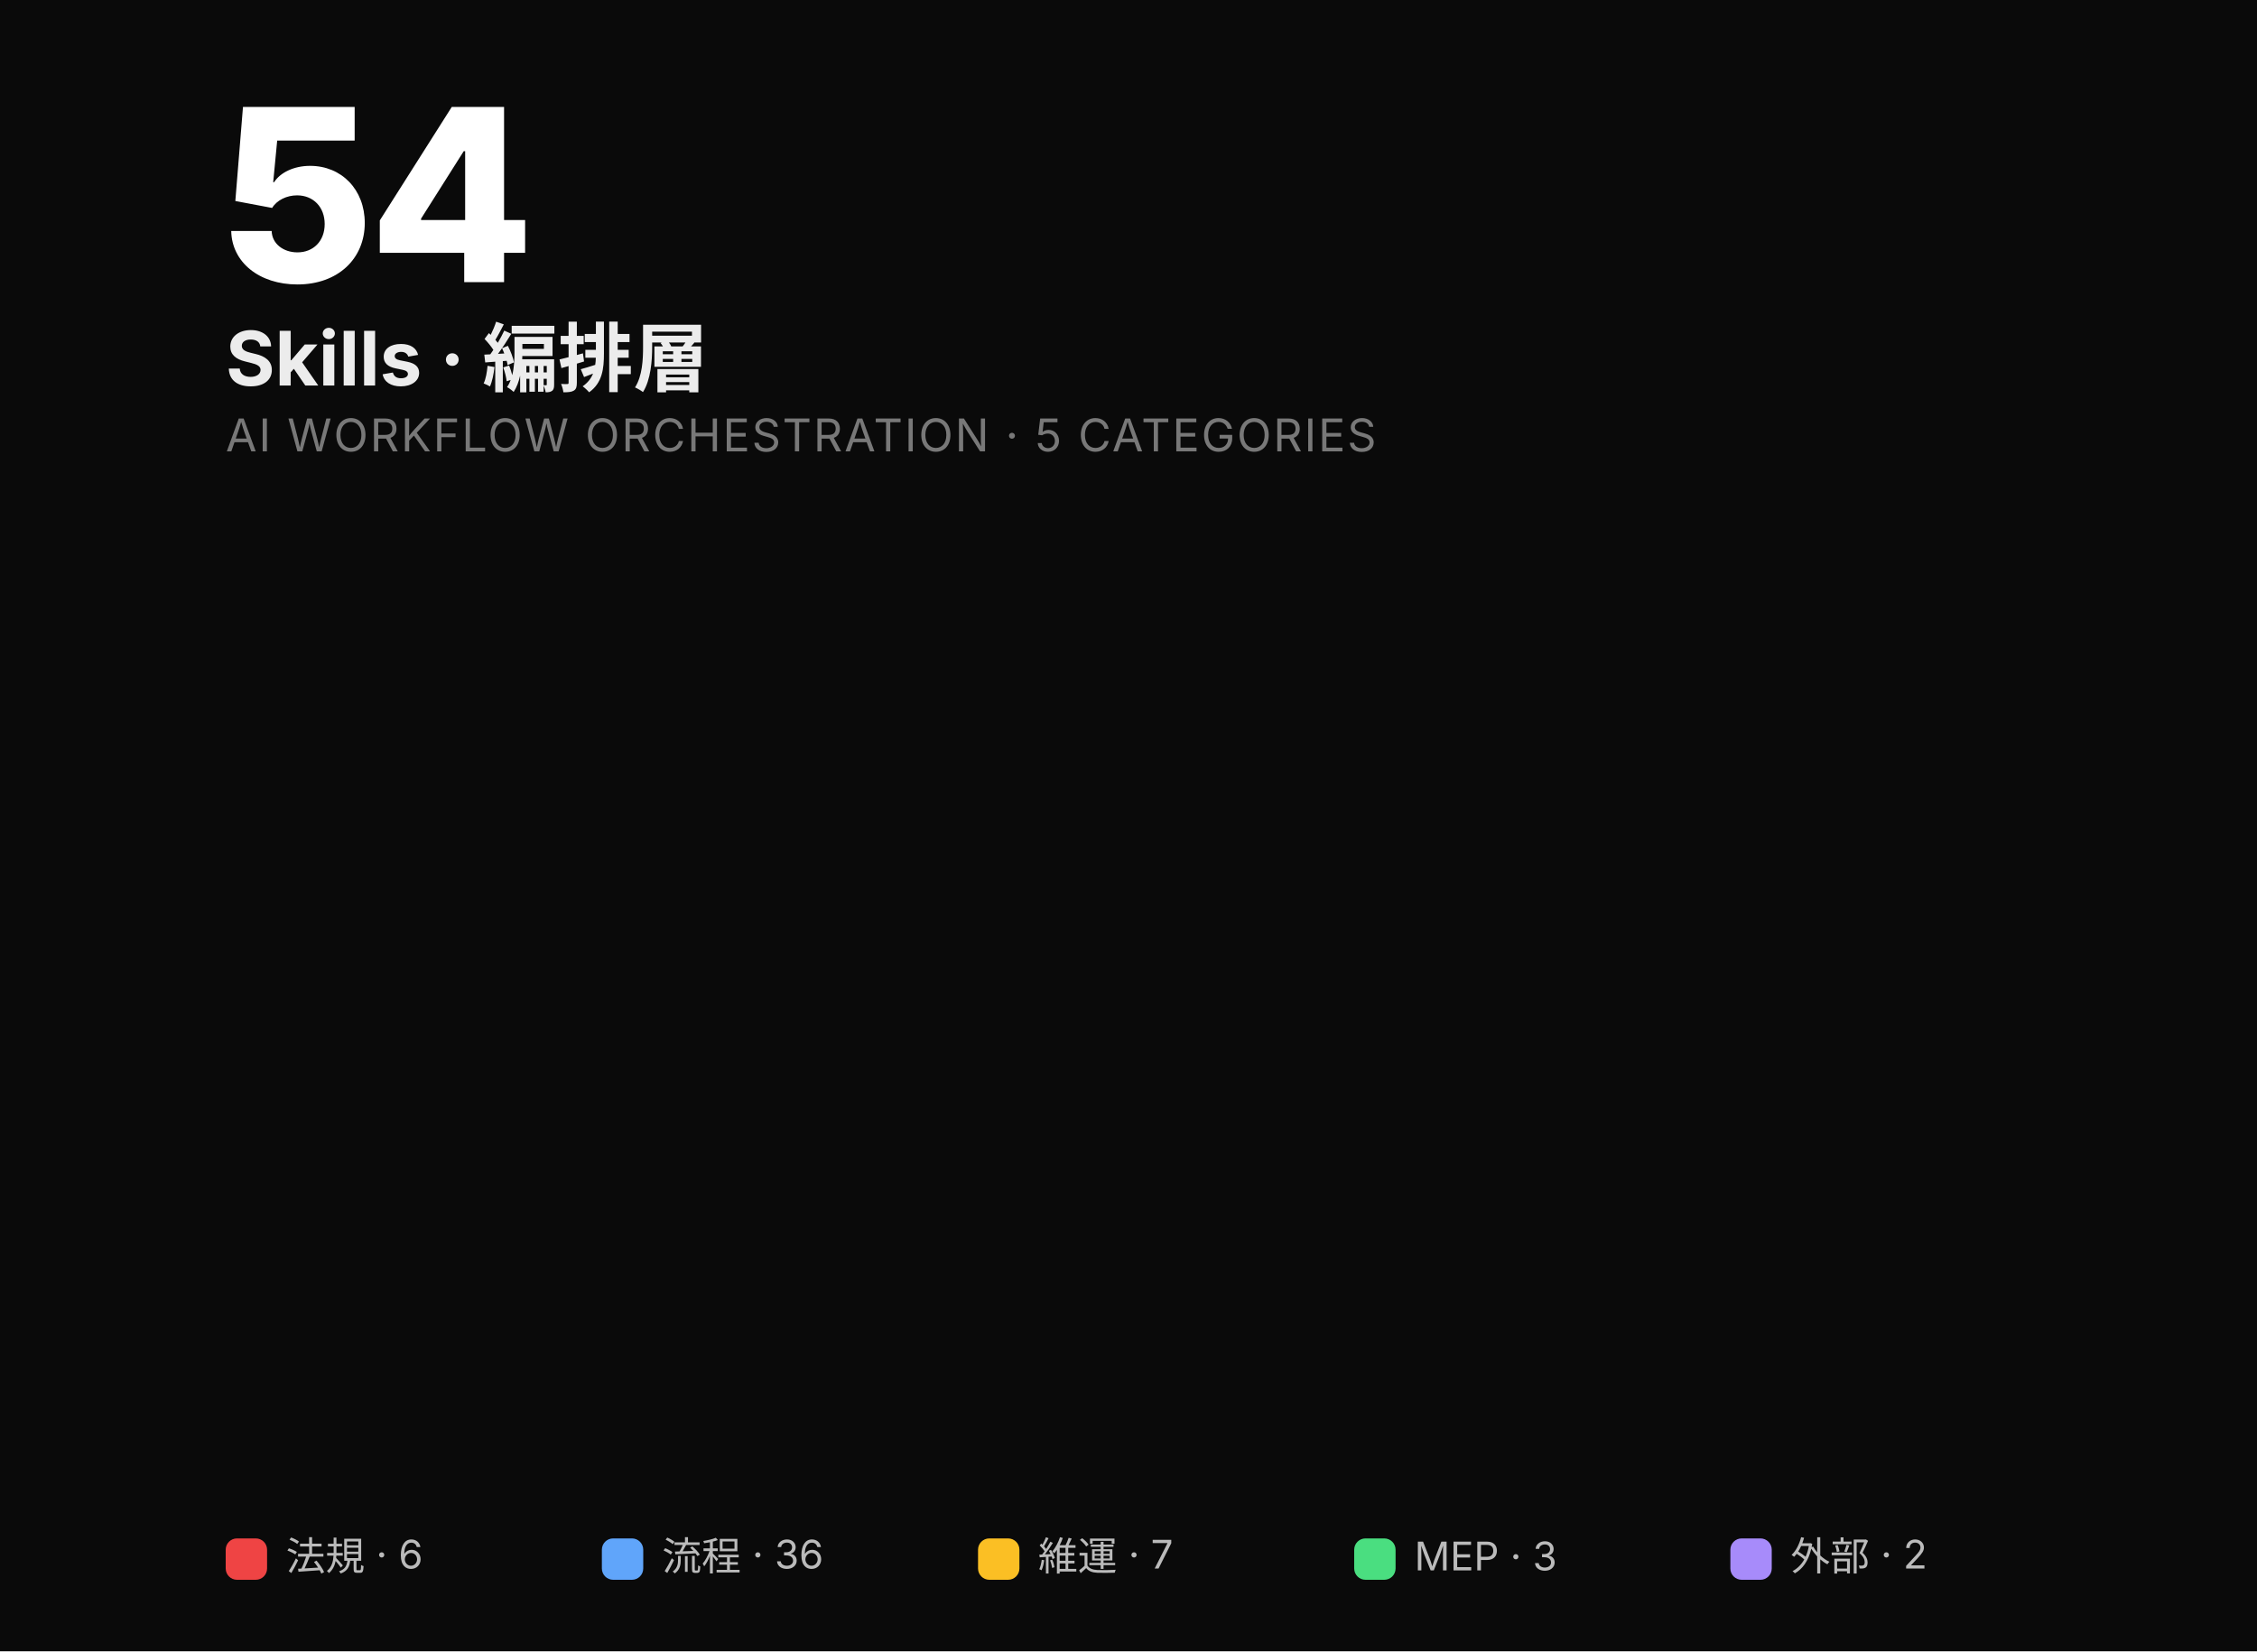
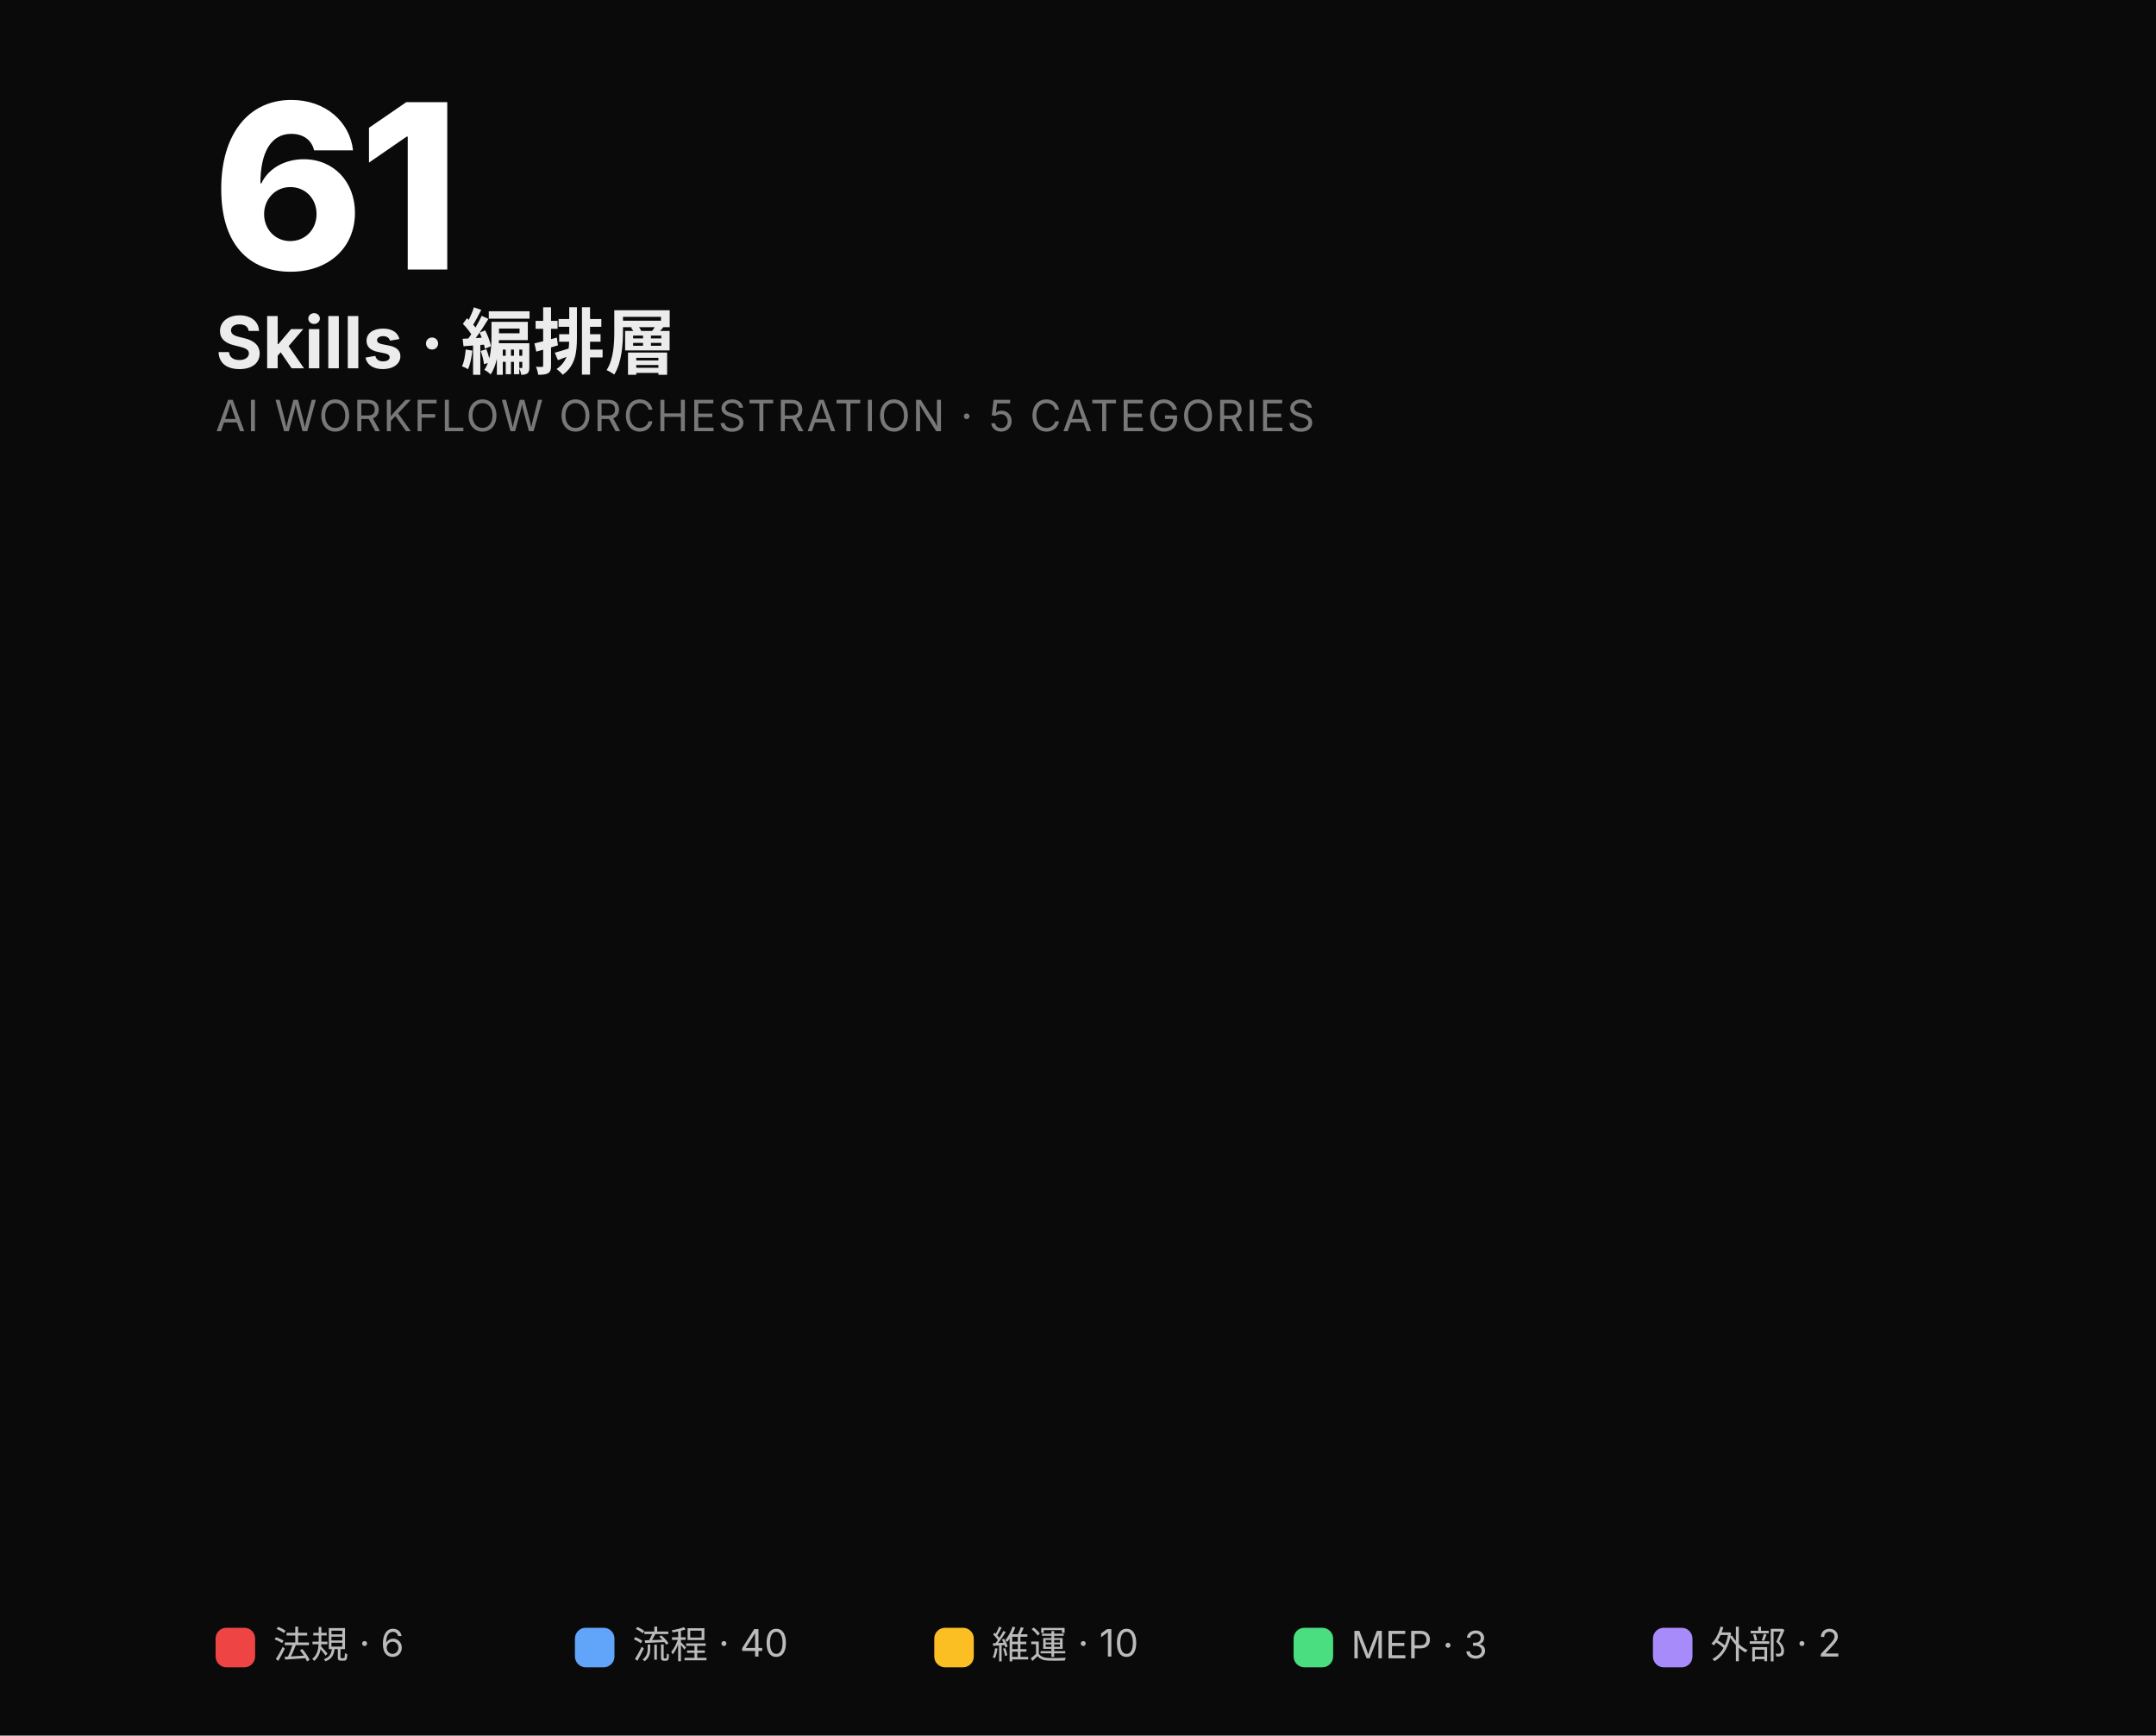
- <svg xmlns="http://www.w3.org/2000/svg" viewBox="0 0 1200 878" width="1200" height="878" font-family="'Noto Sans TC','Helvetica Neue',Inter,sans-serif">
+ <svg xmlns="http://www.w3.org/2000/svg" viewBox="0 0 1200 966" width="1200" height="966" font-family="'Noto Sans TC','Helvetica Neue',Inter,sans-serif">
  <style>
  .g{transform-box:fill-box;transform-origin:center;opacity:0;
     animation:pop .6s cubic-bezier(.16,1,.3,1) forwards, glow 4.5s ease-in-out infinite;}
  @keyframes pop{0%{opacity:0;transform:scale(.35) translateY(14px)}60%{opacity:1;transform:scale(1.12)}100%{opacity:1;transform:scale(1)}}
  @keyframes glow{0%,100%{filter:drop-shadow(0 0 0 rgba(0,0,0,0))}50%{filter:drop-shadow(0 0 7px rgba(255,255,255,.22))}}
  .num{fill:#fff;font-size:128px;font-weight:800;letter-spacing:-3px}
  .t{fill:rgba(255,255,255,.92);font-size:40px;font-weight:700}
  .s{fill:rgba(255,255,255,.45);font-size:24px;letter-spacing:1px}
  .lg{fill:rgba(255,255,255,.72);font-size:21px}
</style>
-   <rect width="1200" height="878" rx="0" fill="#0a0a0a" />
-   <text x="118" y="150" class="num">54</text>
+   <rect width="1200" height="966" rx="0" fill="#0a0a0a" />
+   <text x="118" y="150" class="num">61</text>
  <text x="120" y="205" class="t">Skills · 編排層</text>
  <text x="120" y="240" class="s">AI WORKFLOW ORCHESTRATION · 5 CATEGORIES</text>
  <rect class="g" x="120" y="250" width="70" height="70" rx="14" fill="#ef4444" style="animation-delay:0.150s" />
  <rect class="g" x="208" y="250" width="70" height="70" rx="14" fill="#ef4444" style="animation-delay:0.195s" />
  <rect class="g" x="296" y="250" width="70" height="70" rx="14" fill="#ef4444" style="animation-delay:0.240s" />
  <rect class="g" x="384" y="250" width="70" height="70" rx="14" fill="#ef4444" style="animation-delay:0.285s" />
  <rect class="g" x="472" y="250" width="70" height="70" rx="14" fill="#ef4444" style="animation-delay:0.330s" />
  <rect class="g" x="560" y="250" width="70" height="70" rx="14" fill="#ef4444" style="animation-delay:0.375s" />
  <rect class="g" x="648" y="250" width="70" height="70" rx="14" fill="#60a5fa" style="animation-delay:0.420s" />
  <rect class="g" x="736" y="250" width="70" height="70" rx="14" fill="#60a5fa" style="animation-delay:0.465s" />
  <rect class="g" x="824" y="250" width="70" height="70" rx="14" fill="#60a5fa" style="animation-delay:0.510s" />
-   <rect class="g" x="120" y="338" width="70" height="70" rx="14" fill="#60a5fa" style="animation-delay:0.555s" />
-   <rect class="g" x="208" y="338" width="70" height="70" rx="14" fill="#60a5fa" style="animation-delay:0.600s" />
-   <rect class="g" x="296" y="338" width="70" height="70" rx="14" fill="#60a5fa" style="animation-delay:0.645s" />
-   <rect class="g" x="384" y="338" width="70" height="70" rx="14" fill="#60a5fa" style="animation-delay:0.690s" />
-   <rect class="g" x="472" y="338" width="70" height="70" rx="14" fill="#60a5fa" style="animation-delay:0.735s" />
-   <rect class="g" x="560" y="338" width="70" height="70" rx="14" fill="#60a5fa" style="animation-delay:0.780s" />
-   <rect class="g" x="648" y="338" width="70" height="70" rx="14" fill="#60a5fa" style="animation-delay:0.825s" />
-   <rect class="g" x="736" y="338" width="70" height="70" rx="14" fill="#60a5fa" style="animation-delay:0.870s" />
-   <rect class="g" x="824" y="338" width="70" height="70" rx="14" fill="#60a5fa" style="animation-delay:0.915s" />
-   <rect class="g" x="120" y="426" width="70" height="70" rx="14" fill="#60a5fa" style="animation-delay:0.960s" />
-   <rect class="g" x="208" y="426" width="70" height="70" rx="14" fill="#60a5fa" style="animation-delay:1.005s" />
-   <rect class="g" x="296" y="426" width="70" height="70" rx="14" fill="#60a5fa" style="animation-delay:1.050s" />
-   <rect class="g" x="384" y="426" width="70" height="70" rx="14" fill="#60a5fa" style="animation-delay:1.095s" />
-   <rect class="g" x="472" y="426" width="70" height="70" rx="14" fill="#60a5fa" style="animation-delay:1.140s" />
-   <rect class="g" x="560" y="426" width="70" height="70" rx="14" fill="#60a5fa" style="animation-delay:1.185s" />
-   <rect class="g" x="648" y="426" width="70" height="70" rx="14" fill="#60a5fa" style="animation-delay:1.230s" />
-   <rect class="g" x="736" y="426" width="70" height="70" rx="14" fill="#60a5fa" style="animation-delay:1.275s" />
-   <rect class="g" x="824" y="426" width="70" height="70" rx="14" fill="#60a5fa" style="animation-delay:1.320s" />
-   <rect class="g" x="120" y="514" width="70" height="70" rx="14" fill="#60a5fa" style="animation-delay:1.365s" />
-   <rect class="g" x="208" y="514" width="70" height="70" rx="14" fill="#60a5fa" style="animation-delay:1.410s" />
-   <rect class="g" x="296" y="514" width="70" height="70" rx="14" fill="#60a5fa" style="animation-delay:1.455s" />
-   <rect class="g" x="384" y="514" width="70" height="70" rx="14" fill="#60a5fa" style="animation-delay:1.500s" />
-   <rect class="g" x="472" y="514" width="70" height="70" rx="14" fill="#60a5fa" style="animation-delay:1.545s" />
-   <rect class="g" x="560" y="514" width="70" height="70" rx="14" fill="#60a5fa" style="animation-delay:1.590s" />
-   <rect class="g" x="648" y="514" width="70" height="70" rx="14" fill="#60a5fa" style="animation-delay:1.635s" />
-   <rect class="g" x="736" y="514" width="70" height="70" rx="14" fill="#60a5fa" style="animation-delay:1.680s" />
-   <rect class="g" x="824" y="514" width="70" height="70" rx="14" fill="#60a5fa" style="animation-delay:1.725s" />
-   <rect class="g" x="120" y="602" width="70" height="70" rx="14" fill="#60a5fa" style="animation-delay:1.770s" />
-   <rect class="g" x="208" y="602" width="70" height="70" rx="14" fill="#60a5fa" style="animation-delay:1.815s" />
-   <rect class="g" x="296" y="602" width="70" height="70" rx="14" fill="#60a5fa" style="animation-delay:1.860s" />
-   <rect class="g" x="384" y="602" width="70" height="70" rx="14" fill="#60a5fa" style="animation-delay:1.905s" />
-   <rect class="g" x="472" y="602" width="70" height="70" rx="14" fill="#60a5fa" style="animation-delay:1.950s" />
-   <rect class="g" x="560" y="602" width="70" height="70" rx="14" fill="#60a5fa" style="animation-delay:1.995s" />
-   <rect class="g" x="648" y="602" width="70" height="70" rx="14" fill="#fbbf24" style="animation-delay:2.040s" />
-   <rect class="g" x="736" y="602" width="70" height="70" rx="14" fill="#fbbf24" style="animation-delay:2.085s" />
-   <rect class="g" x="824" y="602" width="70" height="70" rx="14" fill="#fbbf24" style="animation-delay:2.130s" />
-   <rect class="g" x="120" y="690" width="70" height="70" rx="14" fill="#fbbf24" style="animation-delay:2.175s" />
-   <rect class="g" x="208" y="690" width="70" height="70" rx="14" fill="#fbbf24" style="animation-delay:2.220s" />
-   <rect class="g" x="296" y="690" width="70" height="70" rx="14" fill="#fbbf24" style="animation-delay:2.265s" />
-   <rect class="g" x="384" y="690" width="70" height="70" rx="14" fill="#fbbf24" style="animation-delay:2.310s" />
-   <rect class="g" x="472" y="690" width="70" height="70" rx="14" fill="#4ade80" style="animation-delay:2.355s" />
-   <rect class="g" x="560" y="690" width="70" height="70" rx="14" fill="#4ade80" style="animation-delay:2.400s" />
-   <rect class="g" x="648" y="690" width="70" height="70" rx="14" fill="#4ade80" style="animation-delay:2.445s" />
-   <rect class="g" x="736" y="690" width="70" height="70" rx="14" fill="#a78bfa" style="animation-delay:2.490s" />
-   <rect class="g" x="824" y="690" width="70" height="70" rx="14" fill="#a78bfa" style="animation-delay:2.535s" />
-   <g transform="translate(120,818)">
+   <rect class="g" x="912" y="250" width="70" height="70" rx="14" fill="#60a5fa" style="animation-delay:0.555s" />
+   <rect class="g" x="120" y="338" width="70" height="70" rx="14" fill="#60a5fa" style="animation-delay:0.600s" />
+   <rect class="g" x="208" y="338" width="70" height="70" rx="14" fill="#60a5fa" style="animation-delay:0.645s" />
+   <rect class="g" x="296" y="338" width="70" height="70" rx="14" fill="#60a5fa" style="animation-delay:0.690s" />
+   <rect class="g" x="384" y="338" width="70" height="70" rx="14" fill="#60a5fa" style="animation-delay:0.735s" />
+   <rect class="g" x="472" y="338" width="70" height="70" rx="14" fill="#60a5fa" style="animation-delay:0.780s" />
+   <rect class="g" x="560" y="338" width="70" height="70" rx="14" fill="#60a5fa" style="animation-delay:0.825s" />
+   <rect class="g" x="648" y="338" width="70" height="70" rx="14" fill="#60a5fa" style="animation-delay:0.870s" />
+   <rect class="g" x="736" y="338" width="70" height="70" rx="14" fill="#60a5fa" style="animation-delay:0.915s" />
+   <rect class="g" x="824" y="338" width="70" height="70" rx="14" fill="#60a5fa" style="animation-delay:0.960s" />
+   <rect class="g" x="912" y="338" width="70" height="70" rx="14" fill="#60a5fa" style="animation-delay:1.005s" />
+   <rect class="g" x="120" y="426" width="70" height="70" rx="14" fill="#60a5fa" style="animation-delay:1.050s" />
+   <rect class="g" x="208" y="426" width="70" height="70" rx="14" fill="#60a5fa" style="animation-delay:1.095s" />
+   <rect class="g" x="296" y="426" width="70" height="70" rx="14" fill="#60a5fa" style="animation-delay:1.140s" />
+   <rect class="g" x="384" y="426" width="70" height="70" rx="14" fill="#60a5fa" style="animation-delay:1.185s" />
+   <rect class="g" x="472" y="426" width="70" height="70" rx="14" fill="#60a5fa" style="animation-delay:1.230s" />
+   <rect class="g" x="560" y="426" width="70" height="70" rx="14" fill="#60a5fa" style="animation-delay:1.275s" />
+   <rect class="g" x="648" y="426" width="70" height="70" rx="14" fill="#60a5fa" style="animation-delay:1.320s" />
+   <rect class="g" x="736" y="426" width="70" height="70" rx="14" fill="#60a5fa" style="animation-delay:1.365s" />
+   <rect class="g" x="824" y="426" width="70" height="70" rx="14" fill="#60a5fa" style="animation-delay:1.410s" />
+   <rect class="g" x="912" y="426" width="70" height="70" rx="14" fill="#60a5fa" style="animation-delay:1.455s" />
+   <rect class="g" x="120" y="514" width="70" height="70" rx="14" fill="#60a5fa" style="animation-delay:1.500s" />
+   <rect class="g" x="208" y="514" width="70" height="70" rx="14" fill="#60a5fa" style="animation-delay:1.545s" />
+   <rect class="g" x="296" y="514" width="70" height="70" rx="14" fill="#60a5fa" style="animation-delay:1.590s" />
+   <rect class="g" x="384" y="514" width="70" height="70" rx="14" fill="#60a5fa" style="animation-delay:1.635s" />
+   <rect class="g" x="472" y="514" width="70" height="70" rx="14" fill="#60a5fa" style="animation-delay:1.680s" />
+   <rect class="g" x="560" y="514" width="70" height="70" rx="14" fill="#60a5fa" style="animation-delay:1.725s" />
+   <rect class="g" x="648" y="514" width="70" height="70" rx="14" fill="#60a5fa" style="animation-delay:1.770s" />
+   <rect class="g" x="736" y="514" width="70" height="70" rx="14" fill="#60a5fa" style="animation-delay:1.815s" />
+   <rect class="g" x="824" y="514" width="70" height="70" rx="14" fill="#60a5fa" style="animation-delay:1.860s" />
+   <rect class="g" x="912" y="514" width="70" height="70" rx="14" fill="#60a5fa" style="animation-delay:1.905s" />
+   <rect class="g" x="120" y="602" width="70" height="70" rx="14" fill="#60a5fa" style="animation-delay:1.950s" />
+   <rect class="g" x="208" y="602" width="70" height="70" rx="14" fill="#60a5fa" style="animation-delay:1.995s" />
+   <rect class="g" x="296" y="602" width="70" height="70" rx="14" fill="#60a5fa" style="animation-delay:2.040s" />
+   <rect class="g" x="384" y="602" width="70" height="70" rx="14" fill="#60a5fa" style="animation-delay:2.085s" />
+   <rect class="g" x="472" y="602" width="70" height="70" rx="14" fill="#60a5fa" style="animation-delay:2.130s" />
+   <rect class="g" x="560" y="602" width="70" height="70" rx="14" fill="#60a5fa" style="animation-delay:2.175s" />
+   <rect class="g" x="648" y="602" width="70" height="70" rx="14" fill="#fbbf24" style="animation-delay:2.220s" />
+   <rect class="g" x="736" y="602" width="70" height="70" rx="14" fill="#fbbf24" style="animation-delay:2.265s" />
+   <rect class="g" x="824" y="602" width="70" height="70" rx="14" fill="#fbbf24" style="animation-delay:2.310s" />
+   <rect class="g" x="912" y="602" width="70" height="70" rx="14" fill="#fbbf24" style="animation-delay:2.355s" />
+   <rect class="g" x="120" y="690" width="70" height="70" rx="14" fill="#fbbf24" style="animation-delay:2.400s" />
+   <rect class="g" x="208" y="690" width="70" height="70" rx="14" fill="#fbbf24" style="animation-delay:2.445s" />
+   <rect class="g" x="296" y="690" width="70" height="70" rx="14" fill="#fbbf24" style="animation-delay:2.490s" />
+   <rect class="g" x="384" y="690" width="70" height="70" rx="14" fill="#fbbf24" style="animation-delay:2.535s" />
+   <rect class="g" x="472" y="690" width="70" height="70" rx="14" fill="#fbbf24" style="animation-delay:2.580s" />
+   <rect class="g" x="560" y="690" width="70" height="70" rx="14" fill="#fbbf24" style="animation-delay:2.625s" />
+   <rect class="g" x="648" y="690" width="70" height="70" rx="14" fill="#4ade80" style="animation-delay:2.670s" />
+   <rect class="g" x="736" y="690" width="70" height="70" rx="14" fill="#4ade80" style="animation-delay:2.715s" />
+   <rect class="g" x="824" y="690" width="70" height="70" rx="14" fill="#4ade80" style="animation-delay:2.760s" />
+   <rect class="g" x="912" y="690" width="70" height="70" rx="14" fill="#a78bfa" style="animation-delay:2.805s" />
+   <rect class="g" x="120" y="778" width="70" height="70" rx="14" fill="#a78bfa" style="animation-delay:2.850s" />
+   <g transform="translate(120,906)">
    <rect width="22" height="22" rx="6" fill="#ef4444" />
    <text x="32" y="17" class="lg">法規 · 6</text>
  </g>
-   <g transform="translate(320,818)">
+   <g transform="translate(320,906)">
    <rect width="22" height="22" rx="6" fill="#60a5fa" />
-     <text x="32" y="17" class="lg">流程 · 36</text>
+     <text x="32" y="17" class="lg">流程 · 40</text>
  </g>
-   <g transform="translate(520,818)">
+   <g transform="translate(520,906)">
    <rect width="22" height="22" rx="6" fill="#fbbf24" />
-     <text x="32" y="17" class="lg">維運 · 7</text>
+     <text x="32" y="17" class="lg">維運 · 10</text>
  </g>
-   <g transform="translate(720,818)">
+   <g transform="translate(720,906)">
    <rect width="22" height="22" rx="6" fill="#4ade80" />
    <text x="32" y="17" class="lg">MEP · 3</text>
  </g>
-   <g transform="translate(920,818)">
+   <g transform="translate(920,906)">
    <rect width="22" height="22" rx="6" fill="#a78bfa" />
    <text x="32" y="17" class="lg">外部 · 2</text>
  </g>
</svg>
